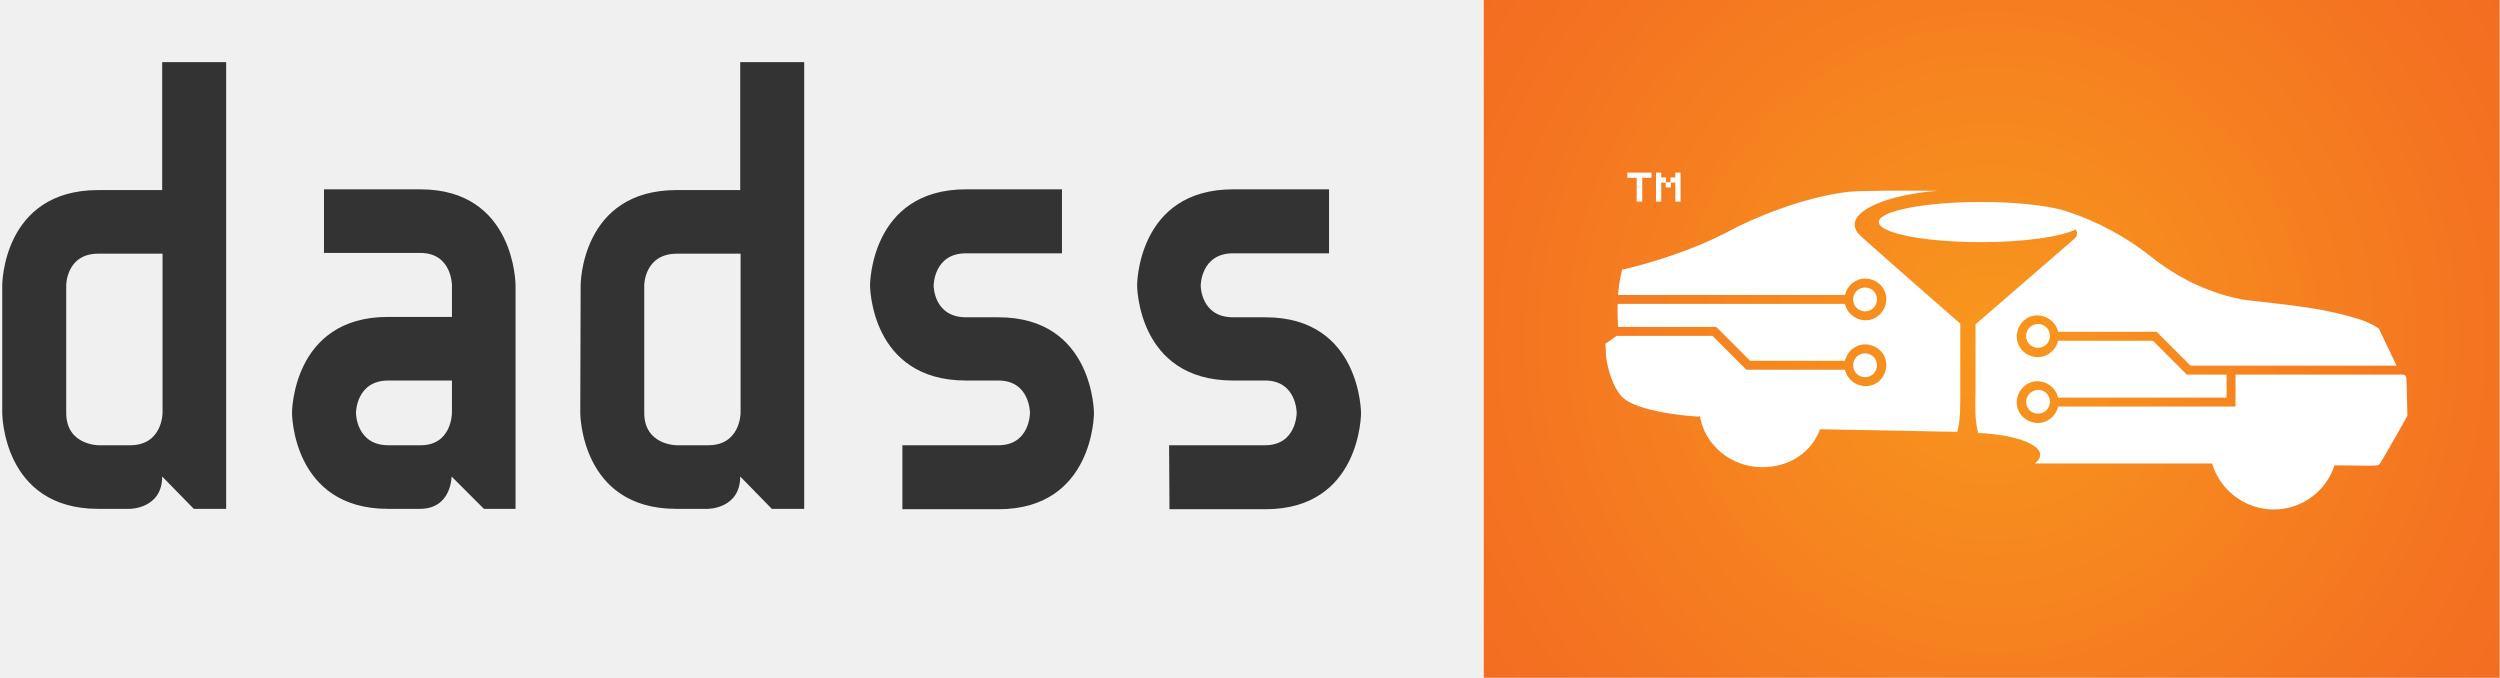
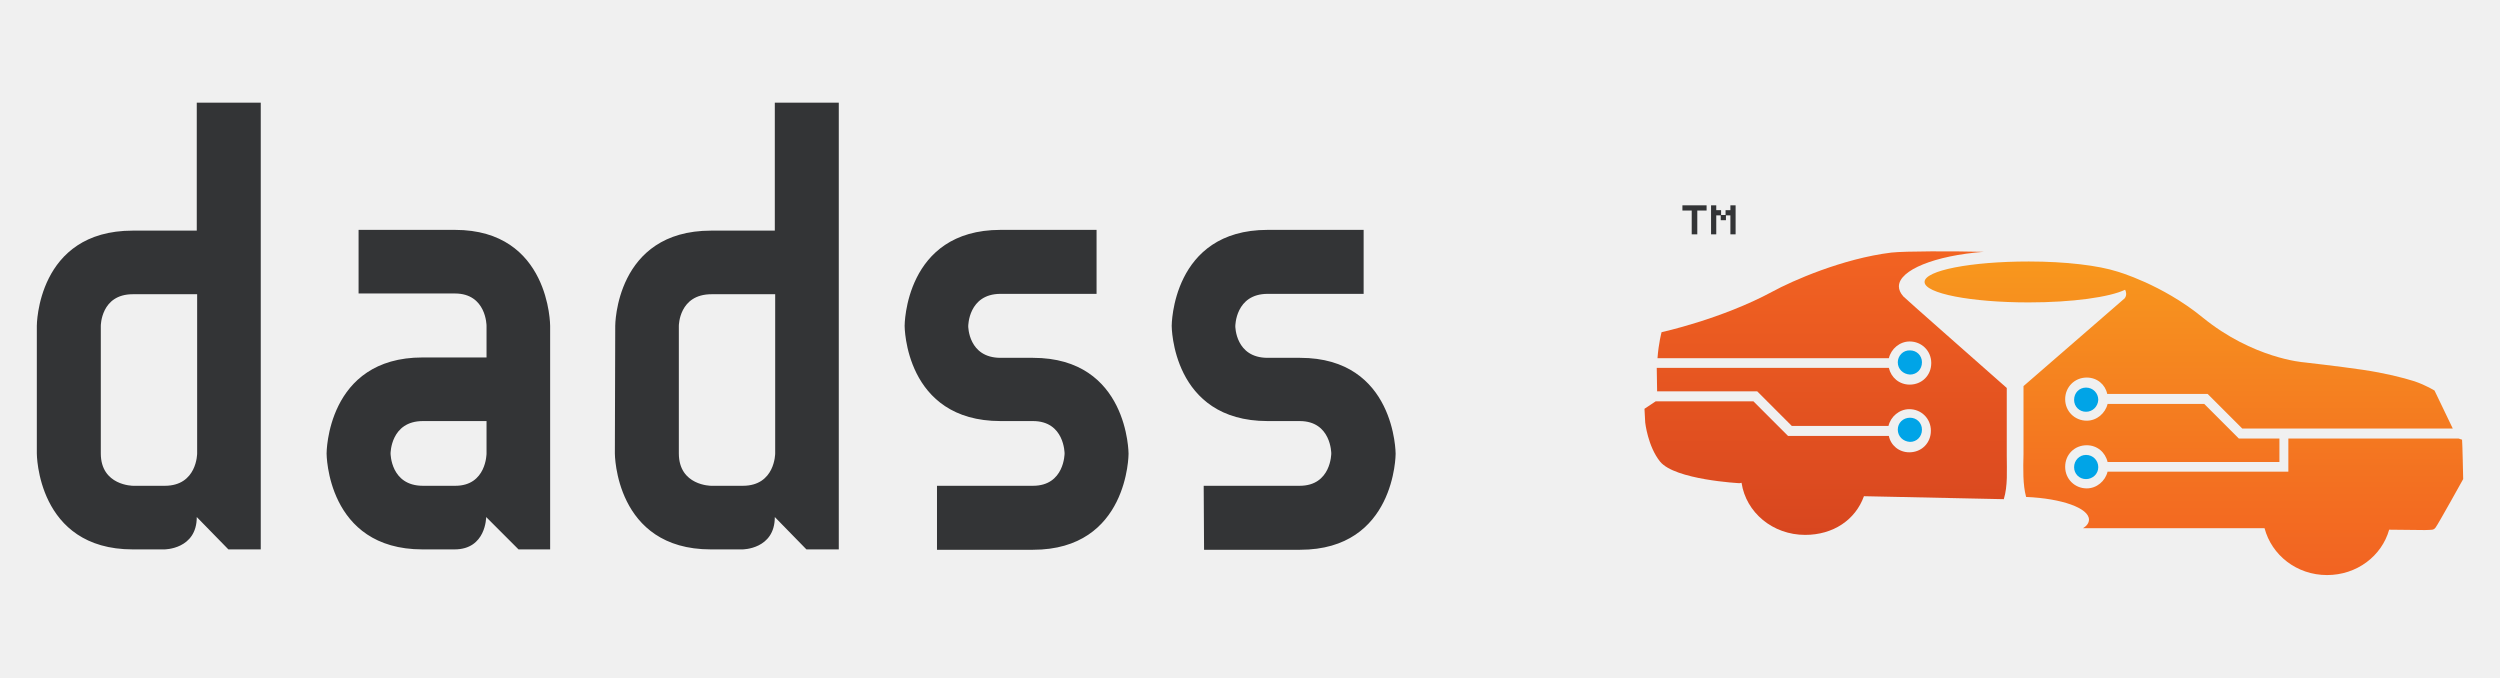
<svg xmlns="http://www.w3.org/2000/svg" version="1.1" id="Layer_1" x="0px" y="0px" viewBox="0 0 672.1 182.2" style="enable-background:new 0 0 672.1 182.2;" xml:space="preserve">
  <style type="text/css">
- 	.st0{fill:url(#SVGID_1_);}
- 	.st1{fill:#FFFFFF;}
- 	.st2{fill:#333333;}
+ 	.st0{fill:#333436;}
+ 	.st1{fill:#00A4E7;}
+ 	.st2{fill:url(#SVGID_1_);}
+ 	.st3{fill:url(#SVGID_00000178206157975795875490000008866935174451980221_);}
</style>
-   <radialGradient id="SVGID_1_" cx="535.45" cy="-51.14" r="216.405" gradientTransform="matrix(1 0 0 1 0 142.24)" gradientUnits="userSpaceOnUse">
+   <path class="st0" d="M456.3,56.6V63h-1.5v-6.4h-2.5v-1.4h6.5v1.4H456.3z" />
+   <path class="st0" d="M465.2,63v-5.1H464v1.3h-1.4v-1.3h-1.2V63H460v-7.8h1.4v1.3h1.3v1.3h1.2v-1.3h1.3v-1.3h1.4V63H465.2z" />
+   <path class="st0" d="M9.9,87.6c0,0,0-25.6,25.8-25.6h17.2V27.6h17.2v120.1h-8.7l-8.5-8.7c0,8.7-8.7,8.7-8.7,8.7h-8.5  c-25.8,0-25.8-25.8-25.8-25.8V87.6z M27.1,87.6v34.3c0,8.7,8.7,8.7,8.7,8.7h8.5c8.7,0,8.7-8.7,8.7-8.7V79.1H35.7  C27.1,79.1,27.1,87.6,27.1,87.6z M122.3,61.8c25.6,0,25.6,25.8,25.6,25.8v60.1h-8.5l-8.7-8.7c0,0,0,8.7-8.5,8.7h-8.6  c-25.8,0-25.8-25.8-25.8-25.8s0-25.8,25.8-25.8h17.2v-8.5c0,0,0-8.7-8.5-8.7H96.4V61.8H122.3z M130.8,121.9v-8.7h-17.1  c-8.7,0-8.7,8.7-8.7,8.7s0,8.7,8.7,8.7h8.7C130.8,130.6,130.8,121.9,130.8,121.9L130.8,121.9z M165.4,87.6c0,0,0-25.6,25.8-25.6  h17.1V27.6h17.2v120.1h-8.7l-8.5-8.7c0,8.7-8.7,8.7-8.7,8.7h-8.5c-25.8,0-25.8-25.8-25.8-25.8L165.4,87.6z M182.5,87.6v34.3  c0,8.7,8.7,8.7,8.7,8.7h8.5c8.7,0,8.7-8.7,8.7-8.7V79.1h-17.1C182.5,79.1,182.5,87.6,182.5,87.6L182.5,87.6z M251.9,130.6h25.8  c8.5,0,8.5-8.7,8.5-8.7s0-8.7-8.5-8.7H269c-25.8,0-25.8-25.6-25.8-25.6s0-25.8,25.8-25.8h25.8V79H269c-8.7,0-8.7,8.7-8.7,8.7  s0,8.5,8.7,8.5h8.7c25.7,0,25.7,25.8,25.7,25.8s0,25.8-25.7,25.8h-25.8L251.9,130.6z M323.6,130.6h25.8c8.5,0,8.5-8.7,8.5-8.7  s0-8.7-8.5-8.7h-8.6c-25.8,0-25.8-25.6-25.8-25.6s0-25.8,25.8-25.8h25.8V79h-25.8c-8.7,0-8.7,8.7-8.7,8.7s0,8.5,8.7,8.5h8.7  c25.7,0,25.7,25.8,25.7,25.8s0,25.8-25.7,25.8h-25.8L323.6,130.6z" />
+   <g>
+     <path class="st1" d="M510.2,115.5c0,1.8,1.4,3.2,3.3,3.3l0,0c1.8,0,3.2-1.4,3.2-3.3l0,0c0-1.8-1.4-3.2-3.2-3.2l0,0   C511.6,112.3,510.2,113.7,510.2,115.5L510.2,115.5z" />
+   </g>
+   <g>
+     <path class="st1" d="M510.2,97.4c0,1.8,1.4,3.2,3.3,3.3l0,0c1.8,0,3.2-1.4,3.2-3.3l0,0c0-1.8-1.4-3.2-3.2-3.2l0,0   C511.6,94.1,510.2,95.7,510.2,97.4L510.2,97.4z" />
+   </g>
+   <g>
+     <path class="st1" d="M557.6,107.5c0,1.8,1.4,3.2,3.2,3.2l0,0c1.8,0,3.2-1.4,3.3-3.2l0,0c0-1.8-1.4-3.3-3.3-3.3l0,0   C559,104.2,557.6,105.6,557.6,107.5L557.6,107.5L557.6,107.5z" />
+   </g>
+   <g>
+     <path class="st1" d="M557.6,125.6c0,1.8,1.4,3.2,3.2,3.2l0,0c1.8,0,3.3-1.4,3.3-3.2l0,0c0-1.8-1.4-3.3-3.3-3.3l0,0   C559,122.3,557.6,123.8,557.6,125.6L557.6,125.6L557.6,125.6z" />
+   </g>
+   <linearGradient id="SVGID_1_" gradientUnits="userSpaceOnUse" x1="409.765" y1="-286.565" x2="409.765" y2="-218.133" gradientTransform="matrix(1.1073 0 0 1.1073 37.1258 384.8604)">
+     <stop offset="0" style="stop-color:#F26322" />
+     <stop offset="1" style="stop-color:#D8461F" />
+   </linearGradient>
+   <path class="st2" d="M539.5,122.5c0-0.6,0-10.6,0-18.2c-6.9-6.1-27.7-24.4-27.8-24.6c-0.8-0.9-1.2-1.8-1.2-2.7  c0-4.4,9.7-8.3,22.8-9.3c-8.5-0.2-21-0.2-24.8,0.2c-13.1,1.6-26.7,7.6-32,10.5c-13.7,7.4-29.8,10.9-29.8,10.9s-0.8,2.9-1.1,7h62.2  c0.6-2.5,2.9-4.5,5.6-4.5c3.2,0,5.8,2.5,5.8,5.8s-2.5,5.8-5.8,5.8c-2.8,0-5-1.9-5.6-4.5h-62.4c0,2,0.1,4.5,0.1,6.3h26.9l9.3,9.3h26  c0.6-2.5,2.9-4.5,5.6-4.5c3.2,0,5.8,2.5,5.8,5.8s-2.5,5.8-5.8,5.8c-2.8,0-5-1.9-5.5-4.4h-27.1l-9.3-9.3h-26.3l-3,2l0.2,3.7  c0,0,0.7,6.4,4,10.5c4,4.9,21.3,5.8,21.3,5.8l0.6-0.1c1.2,8,8.4,14,17.1,14c7.5,0,13.5-4,15.8-10.4l37.6,0.8  C539.8,130.6,539.5,126.5,539.5,122.5z" />
+   <linearGradient id="SVGID_00000004537820951775108250000008298117371984335236_" gradientUnits="userSpaceOnUse" x1="499.074" y1="-283.787" x2="499.074" y2="-207.656" gradientTransform="matrix(1.1073 0 0 1.1073 37.1258 384.8604)">
    <stop offset="0" style="stop-color:#F8971D" />
-     <stop offset="0.64" style="stop-color:#F47221" />
+     <stop offset="0.199" style="stop-color:#F68C1F" />
+     <stop offset="0.726" style="stop-color:#F36F21" />
    <stop offset="1" style="stop-color:#F26322" />
-   </radialGradient>
-   <rect x="398.9" class="st0" width="273.1" height="182.2" />
-   <path class="st1" d="M498.2,98.2c0,1.8,1.4,3.2,3.2,3.2l0,0c1.8,0,3.2-1.4,3.2-3.2l0,0l0,0c0-1.8-1.4-3.2-3.2-3.2l0,0  C499.6,95,498.2,96.4,498.2,98.2z M498.2,80.5c0,1.8,1.4,3.2,3.2,3.2l0,0c1.8,0,3.2-1.4,3.2-3.2l0,0c0-1.8-1.4-3.2-3.2-3.2l0,0  C499.6,77.3,498.2,78.7,498.2,80.5z M544.7,90.3c0,1.8,1.4,3.2,3.2,3.2l0,0c1.8,0,3.2-1.4,3.2-3.2l0,0c0-1.8-1.4-3.2-3.2-3.2l0,0  l0,0C546.1,87.1,544.7,88.6,544.7,90.3L544.7,90.3z M544.7,108c0,1.8,1.4,3.2,3.2,3.2l0,0c1.8,0,3.2-1.4,3.2-3.2l0,0l0,0  c0-1.8-1.4-3.2-3.2-3.2l0,0l0,0C546.1,104.9,544.7,106.3,544.7,108z M526.2,116.1l-36.9-0.7c-2.3,6.2-8.2,10.2-15.5,10.2  c-8.5,0-15.5-6-16.8-13.7l-0.5,0.1c0,0-16.9-0.9-20.8-5.7c-3.2-4-3.9-10.3-3.9-10.3l-0.2-3.6l3-2.1h25.8l9.1,9.1H496  c0.7,3,3.7,4.9,6.7,4.3s4.9-3.7,4.3-6.7s-3.7-4.9-6.7-4.3c-2.1,0.5-3.8,2.1-4.3,4.3h-25.5l-9.1-9.1H435c-0.1-1.8-0.2-4.3-0.1-6.2  H496c0.7,3,3.7,4.9,6.7,4.3c3-0.7,4.9-3.7,4.3-6.7s-3.7-4.9-6.7-4.3c-2.1,0.5-3.8,2.1-4.3,4.3h-61c0.2-2.3,0.5-4.6,1.1-6.8  c0,0,15.8-3.4,29.2-10.6c5.2-2.8,18.5-8.7,31.3-10.3c3.7-0.4,16-0.4,24.3-0.3c-12.8,1-22.3,4.8-22.3,9.1c0.1,1,0.5,2,1.2,2.6  c0,0.2,20.5,18.2,27.2,24c0,7.4,0,17.3,0,17.8C527,108.9,527.1,112.9,526.2,116.1z M646.9,101.4c0.1,0.6,0.3,10.4,0.3,10.4  s-6.5,11.6-7.3,12.7c-0.5,0.8-0.9,0.6-2.8,0.7l-9.5-0.1c-2.9,9-12.6,14-21.7,11c-5.4-1.8-9.6-6.1-11.2-11.5h-3.9H547  c0.8-0.5,1.4-1.3,1.5-2.3c0-3-7.2-5.5-16.7-5.9c-0.9-3.3-0.8-7.3-0.7-11.4c0-0.6,0-10.4,0-17.8L557.9,64l0,0  c0.3-0.3,0.4-0.7,0.5-1.2c0-0.4-0.1-0.8-0.4-1.1c-4.1,2-14,3.4-25.4,3.4c-15.2,0-27.5-2.4-27.5-5.4s12.3-5.4,27.5-5.4  c9.8,0,18.5,1,23.3,2.6l0,0c8.1,2.7,15.7,6.8,22.4,12.1C591.7,79.8,605,80.8,605,80.8s9.5,1,15.5,1.9c4.6,0.7,9.2,1.7,13.7,3.1  c1.9,0.6,3.7,1.4,5.3,2.5l4.8,10h-55.4l-9.1-9.1h-26.5c-0.7-3-3.7-4.9-6.7-4.3s-4.9,3.7-4.3,6.7s3.7,4.9,6.7,4.3  c2.1-0.5,3.8-2.1,4.3-4.3h25.5l9.1,9.1h10.7v6.2h-45.3c-0.7-3-3.7-4.9-6.7-4.3c-3,0.7-4.9,3.7-4.3,6.7s3.7,4.9,6.7,4.3  c2.1-0.5,3.8-2.1,4.3-4.3H601v-8.6h44.9l0,0C645.9,100.6,646.8,100.8,646.9,101.4L646.9,101.4z" />
-   <path class="st1" d="M441.5,47.8v6.4H440v-6.4h-2.5v-1.4h6.5v1.4H441.5z" />
-   <path class="st1" d="M450.4,54.2v-5.1h-1.2v1.3h-1.4v-1.3h-1.2v5.1h-1.4v-7.8h1.4v1.3h1.3V49h1.2v-1.3h1.3v-1.3h1.4v7.8H450.4z" />
-   <path class="st2" d="M0.6,76.7c0,0,0-25.6,25.8-25.6h17.2V16.7h17.2v120.1h-8.7l-8.5-8.7c0,8.7-8.7,8.7-8.7,8.7h-8.5  C0.6,136.8,0.6,111,0.6,111V76.7z M17.8,76.7V111c0,8.7,8.7,8.7,8.7,8.7H35c8.7,0,8.7-8.7,8.7-8.7V68.2H26.4  C17.8,68.2,17.8,76.7,17.8,76.7z M113,50.9c25.6,0,25.6,25.8,25.6,25.8v60.1h-8.5l-8.7-8.7c0,0,0,8.7-8.5,8.7h-8.6  c-25.8,0-25.8-25.8-25.8-25.8s0-25.8,25.8-25.8h17.2v-8.5c0,0,0-8.7-8.5-8.7H87.1V50.9H113z M121.5,111v-8.7h-17.1  c-8.7,0-8.7,8.7-8.7,8.7s0,8.7,8.7,8.7h8.7C121.5,119.7,121.5,111,121.5,111L121.5,111z M156.1,76.7c0,0,0-25.6,25.8-25.6H199V16.7  h17.2v120.1h-8.7l-8.5-8.7c0,8.7-8.7,8.7-8.7,8.7h-8.5C156,136.8,156,111,156,111L156.1,76.7z M173.2,76.7V111  c0,8.7,8.7,8.7,8.7,8.7h8.5c8.7,0,8.7-8.7,8.7-8.7V68.2H182C173.2,68.2,173.2,76.7,173.2,76.7L173.2,76.7z M242.6,119.7h25.8  c8.5,0,8.5-8.7,8.5-8.7s0-8.7-8.5-8.7h-8.7c-25.8,0-25.8-25.6-25.8-25.6s0-25.8,25.8-25.8h25.8v17.2h-25.8c-8.7,0-8.7,8.7-8.7,8.7  s0,8.5,8.7,8.5h8.7c25.7,0,25.7,25.8,25.7,25.8s0,25.8-25.7,25.8h-25.8L242.6,119.7z M314.3,119.7h25.8c8.5,0,8.5-8.7,8.5-8.7  s0-8.7-8.5-8.7h-8.6c-25.8,0-25.8-25.6-25.8-25.6s0-25.8,25.8-25.8h25.8v17.2h-25.8c-8.7,0-8.7,8.7-8.7,8.7s0,8.5,8.7,8.5h8.7  c25.7,0,25.7,25.8,25.7,25.8s0,25.8-25.7,25.8h-25.8L314.3,119.7z" />
+   </linearGradient>
+   <path style="fill:url(#SVGID_00000004537820951775108250000008298117371984335236_);" d="M661,117.9L661,117.9h-45.8v8.9h-48.6  c-0.6,2.5-2.9,4.5-5.6,4.5c-3.2,0-5.8-2.5-5.8-5.8s2.5-5.8,5.8-5.8c2.8,0,5,1.9,5.6,4.5h46.2v-6.3h-10.9l-9.3-9.3h-26  c-0.6,2.5-2.9,4.5-5.6,4.5c-3.2,0-5.8-2.5-5.8-5.8c0-3.2,2.5-5.8,5.8-5.8c2.8,0,5,1.9,5.5,4.4h27l9.3,9.3h56.6l-4.9-10.2  c0,0-2.2-1.4-5.4-2.5c-3.2-1-7.9-2.2-14-3.1c-6.1-0.9-15.8-2-15.8-2s-13.6-1-27.2-12.1C581.2,76.4,569.2,73,569.2,73l0,0  c-5-1.6-13.7-2.7-23.8-2.7c-15.5,0-28,2.4-28,5.5s12.5,5.5,28,5.5c11.7,0,21.7-1.4,25.9-3.4c0.2,0.3,0.3,0.8,0.3,1.1  c0,0.4-0.1,0.8-0.4,1.2l0,0L544,103.8c0,7.5,0,17.6,0,18.2c-0.1,4.1-0.2,8.3,0.7,11.6c9.6,0.4,16.9,3,16.9,6.1  c0,0.9-0.6,1.7-1.6,2.3h44.8c0,0,1.6,0,4,0c1.9,7.2,8.6,12.6,16.8,12.6c8,0,14.7-5.1,16.7-12.2l9.6,0.1c1.9-0.1,2.3,0.1,2.9-0.7  c0.8-1.1,7.4-13,7.4-13s-0.2-10-0.3-10.6C661.8,118.2,661,117.9,661,117.9z" />
</svg>
